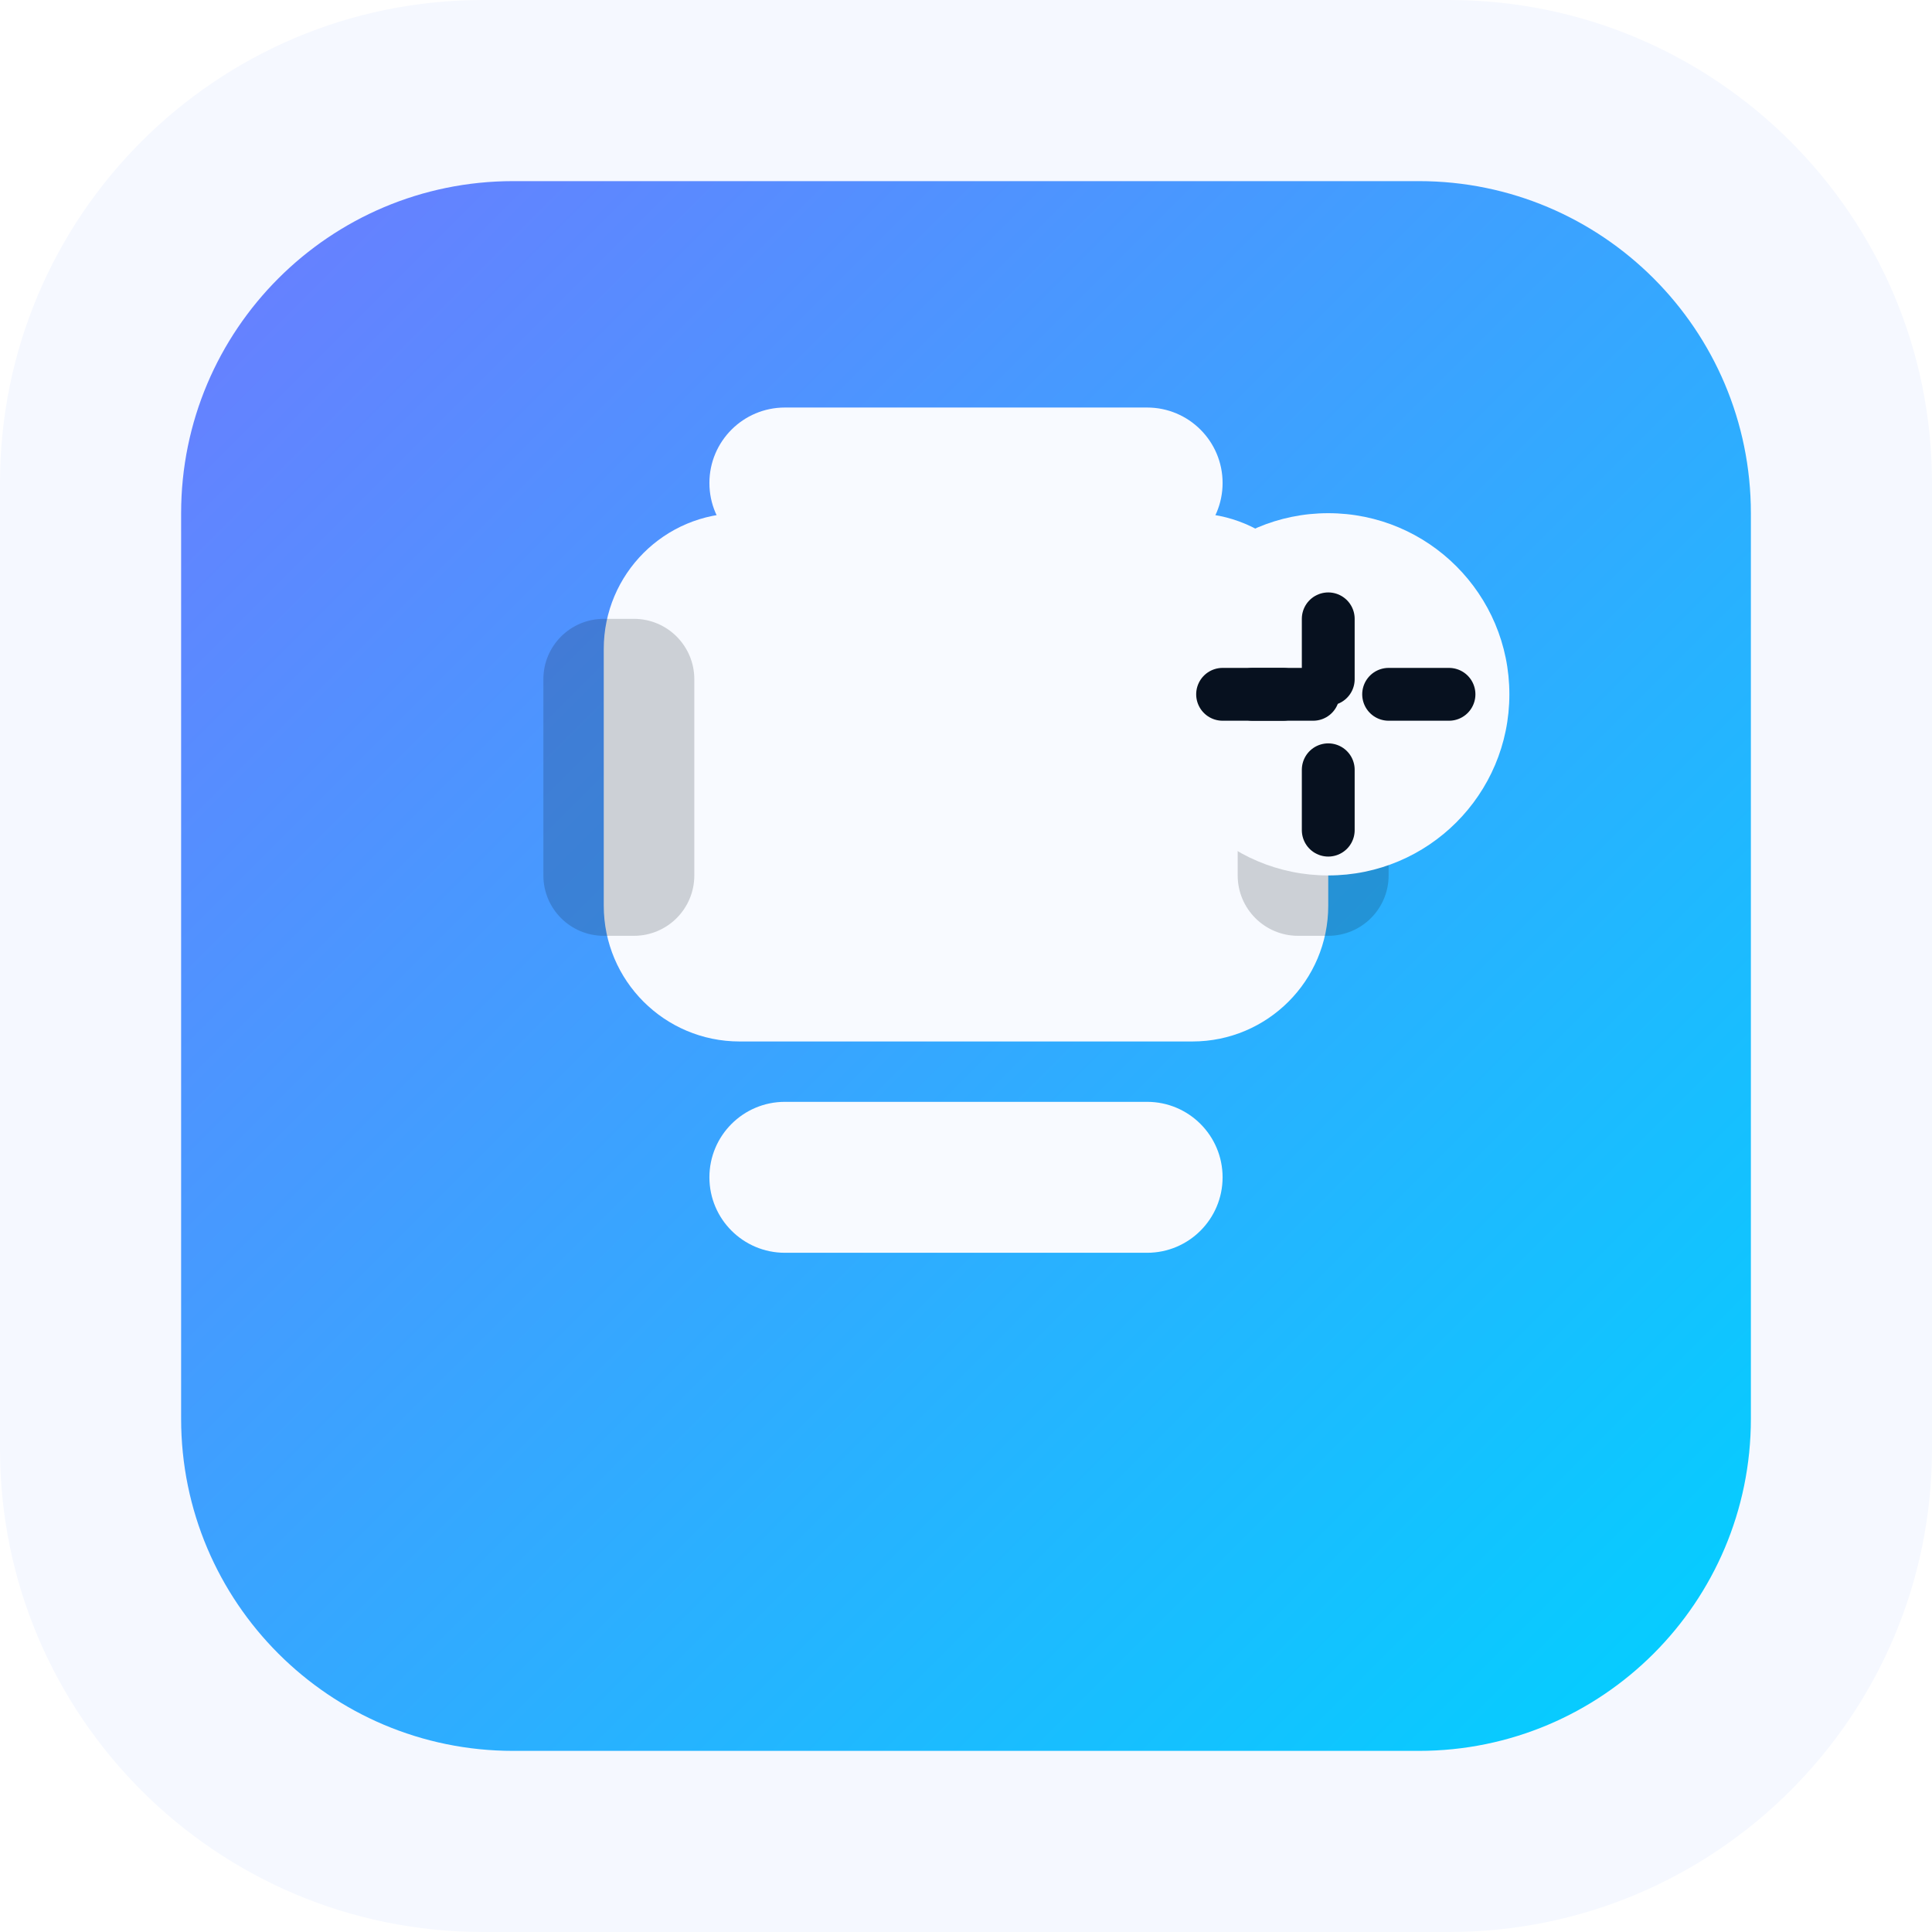
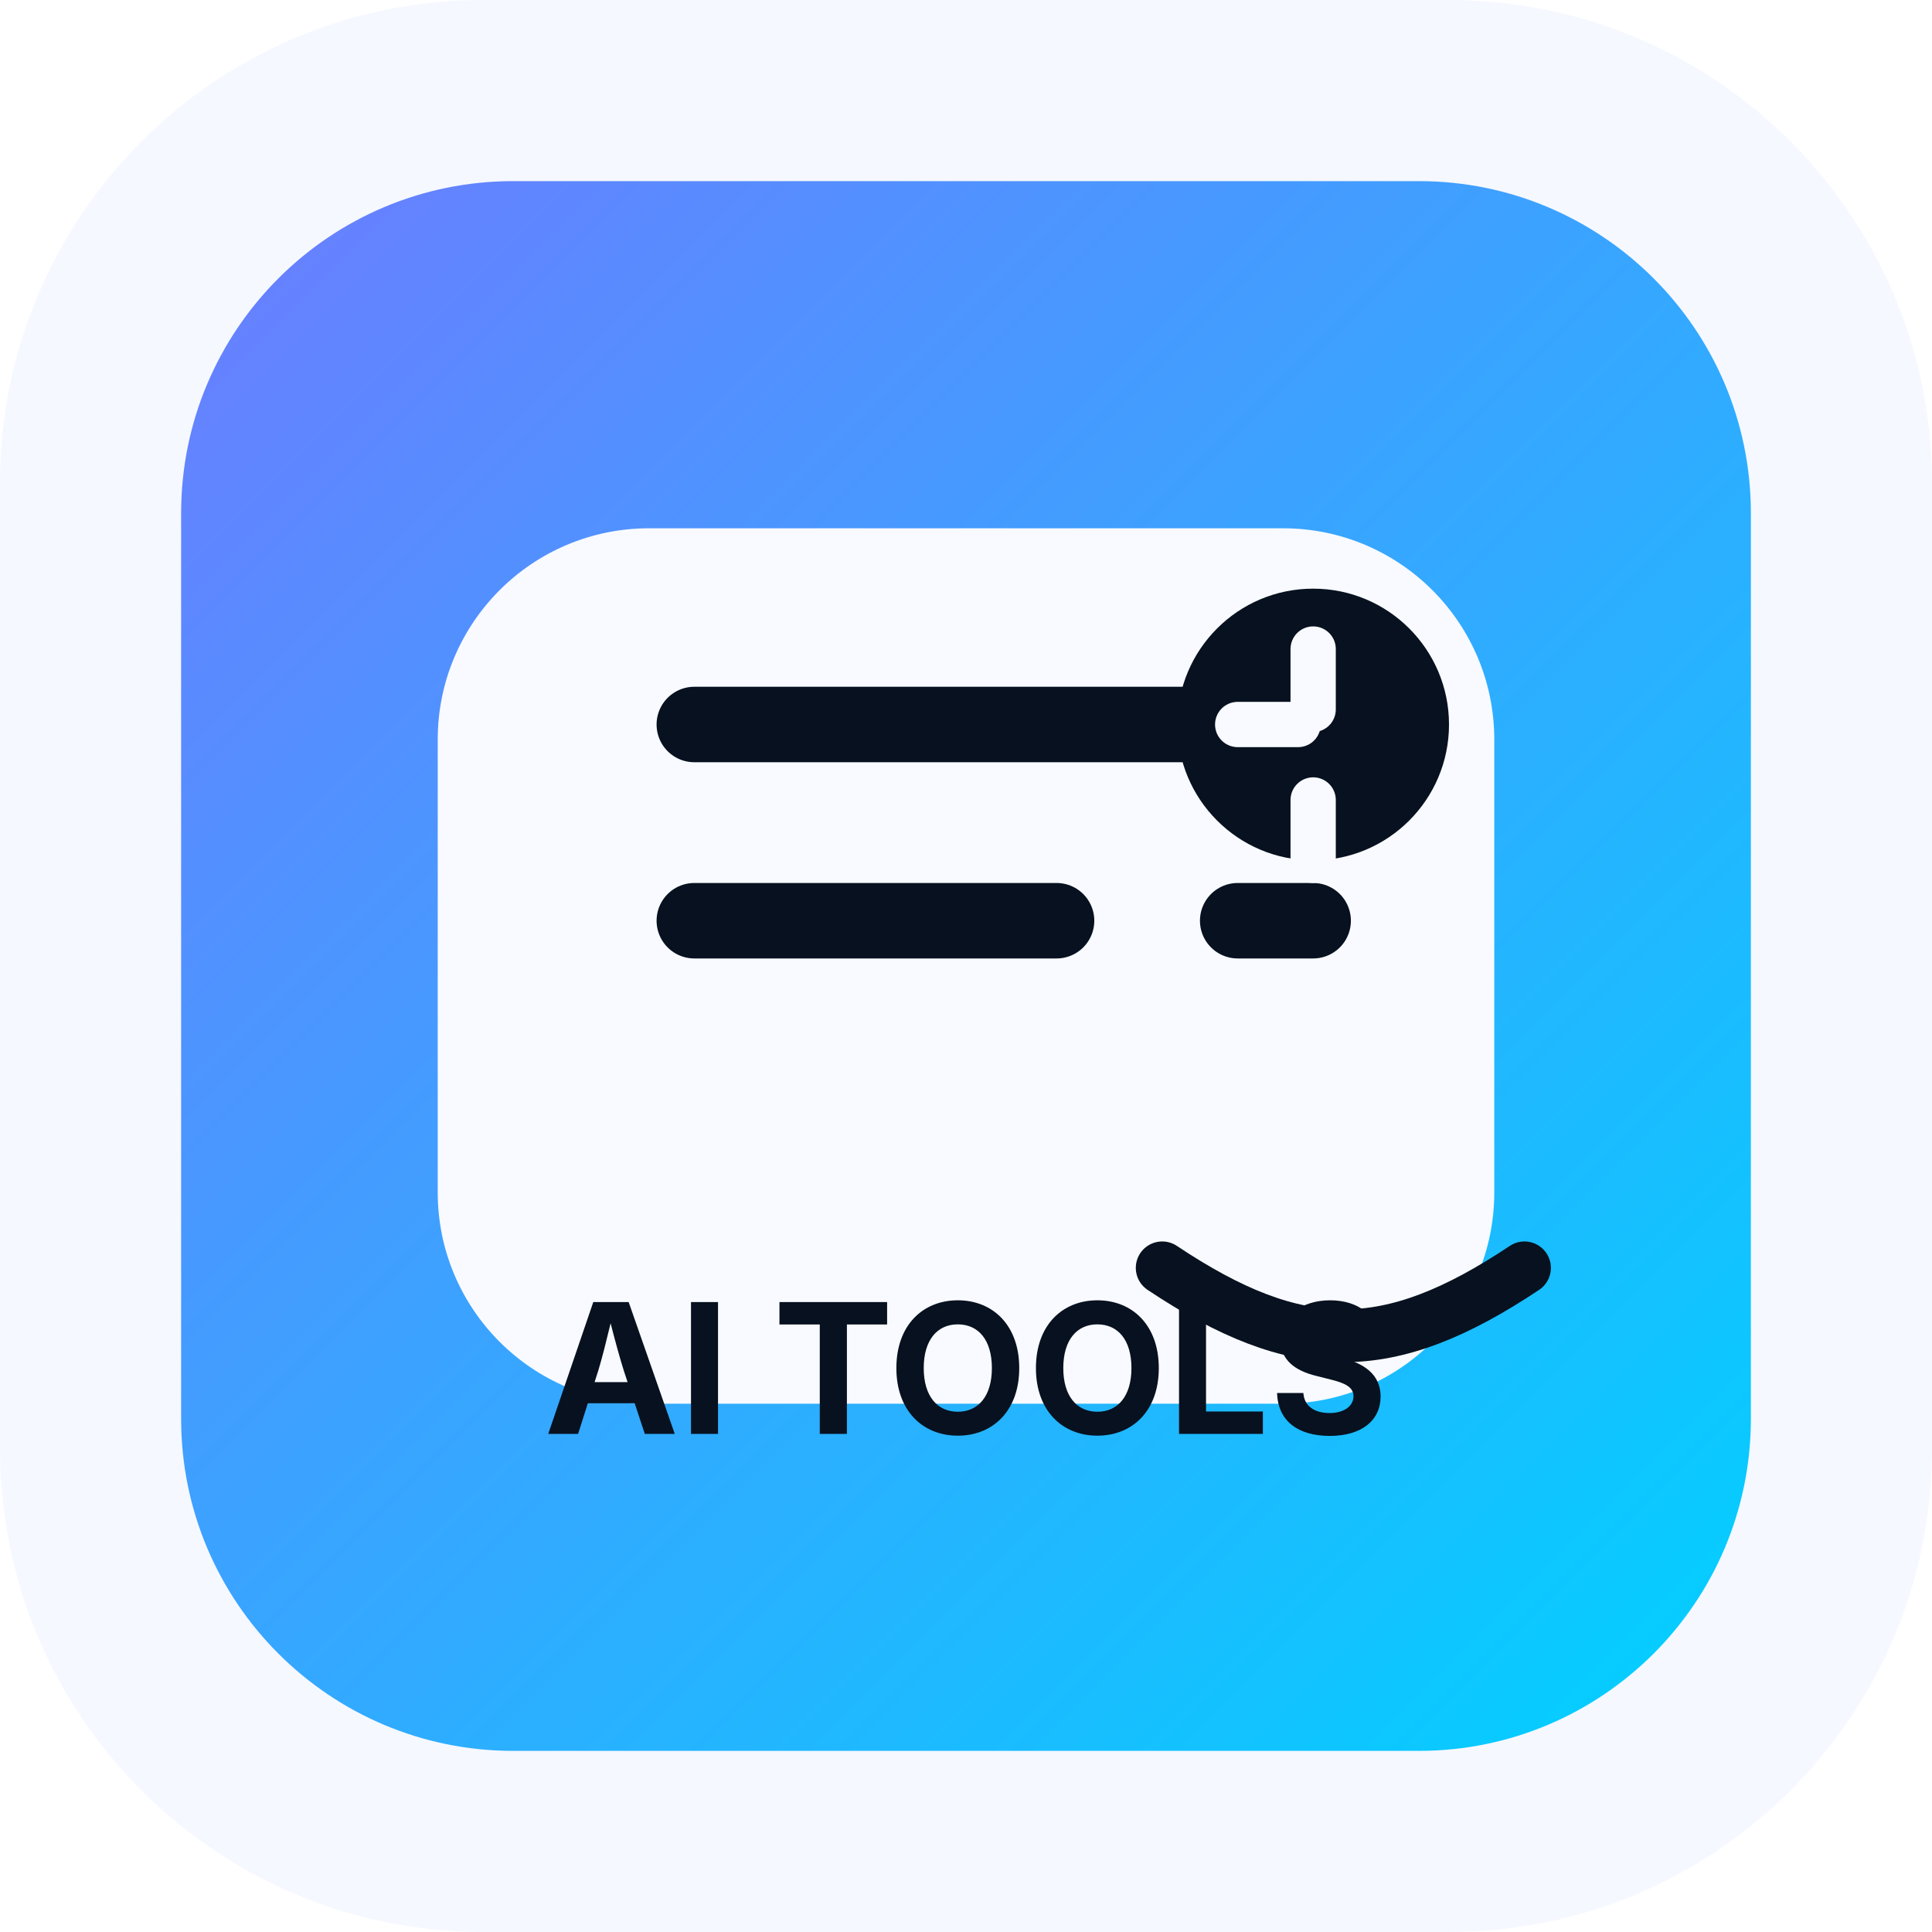
<svg xmlns="http://www.w3.org/2000/svg" width="256" height="256" viewBox="0 0 256 256" fill="none">
  <rect width="256" height="256" rx="64" fill="#F5F8FF" />
  <rect x="24" y="24" width="208" height="208" rx="44" fill="url(#paint0_linear)" />
-   <rect x="80" y="68" width="96" height="70" rx="18" fill="#F8FAFF" />
-   <rect x="94" y="54" width="68" height="20" rx="10" fill="#F8FAFF" />
-   <rect x="94" y="146" width="68" height="20" rx="10" fill="#F8FAFF" />
-   <rect x="72" y="82" width="20" height="42" rx="8" fill="#07111F" fill-opacity="0.18" />
-   <rect x="164" y="82" width="20" height="42" rx="8" fill="#07111F" fill-opacity="0.18" />
-   <circle cx="176" cy="92" r="24" fill="#F8FAFF" />
-   <path d="M166 92h8M176 82v8M176 102v8" stroke="#07111F" stroke-width="7" stroke-linecap="round" />
-   <path d="M162 92h8" stroke="#07111F" stroke-width="7" stroke-linecap="round" />
-   <path d="M184 92h8" stroke="#07111F" stroke-width="7" stroke-linecap="round" />
+   <rect x="58" y="70" width="140" height="116" rx="28" fill="#F8FAFF" />
+   <path d="M92 96h72" stroke="#07111F" stroke-width="10" stroke-linecap="round" />
+   <path d="M92 122h48" stroke="#07111F" stroke-width="10" stroke-linecap="round" />
+   <path d="M164 122h10" stroke="#07111F" stroke-width="10" stroke-linecap="round" />
+   <circle cx="174" cy="96" r="18" fill="#07111F" />
+   <path d="M164 96h8M174 86v8M174 106v8" stroke="#F8FAFF" stroke-width="6" stroke-linecap="round" />
+   <path d="M154 168c18 12 30 12 48 0" stroke="#07111F" stroke-width="7" stroke-linecap="round" />
+   <text x="128" y="190" text-anchor="middle" font-family="Inter, Segoe UI, Arial, sans-serif" font-size="24" font-weight="700" fill="#07111F">AI TOOLS</text>
  <defs>
    <linearGradient id="paint0_linear" x1="24" y1="24" x2="232" y2="232" gradientUnits="userSpaceOnUse">
      <stop stop-color="#6C7CFF" />
      <stop offset="1" stop-color="#00D1FF" />
    </linearGradient>
  </defs>
</svg>
